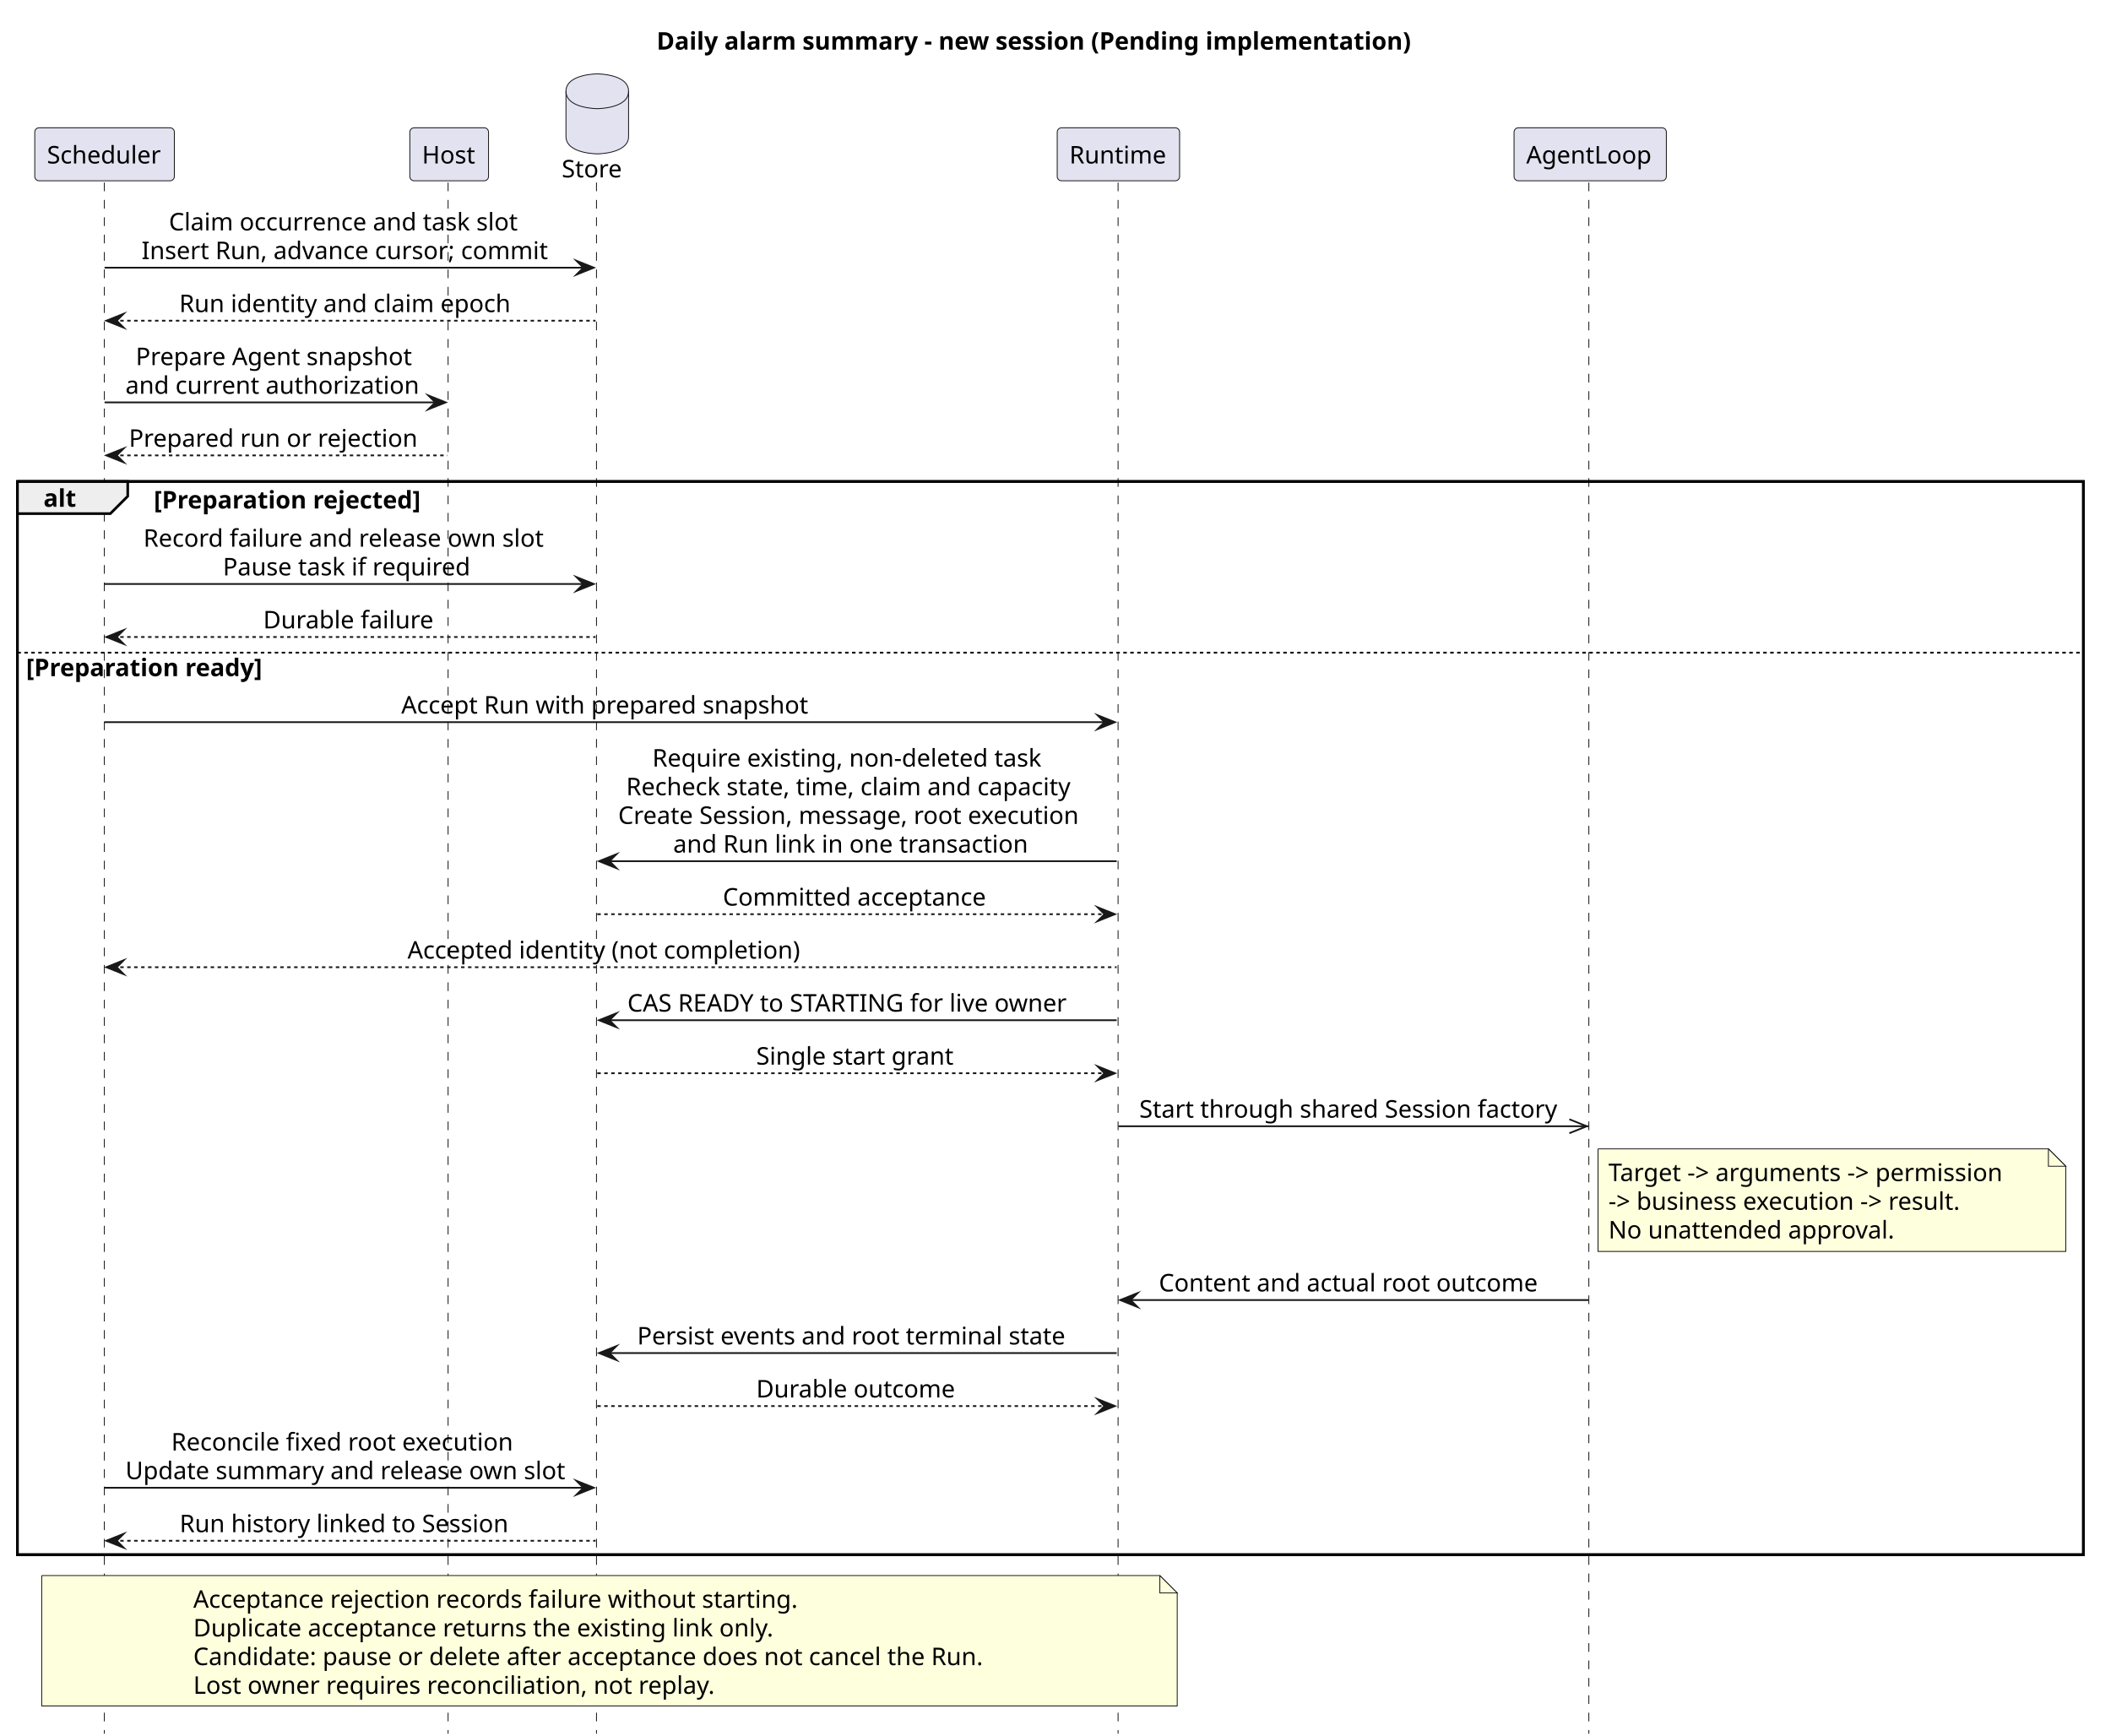
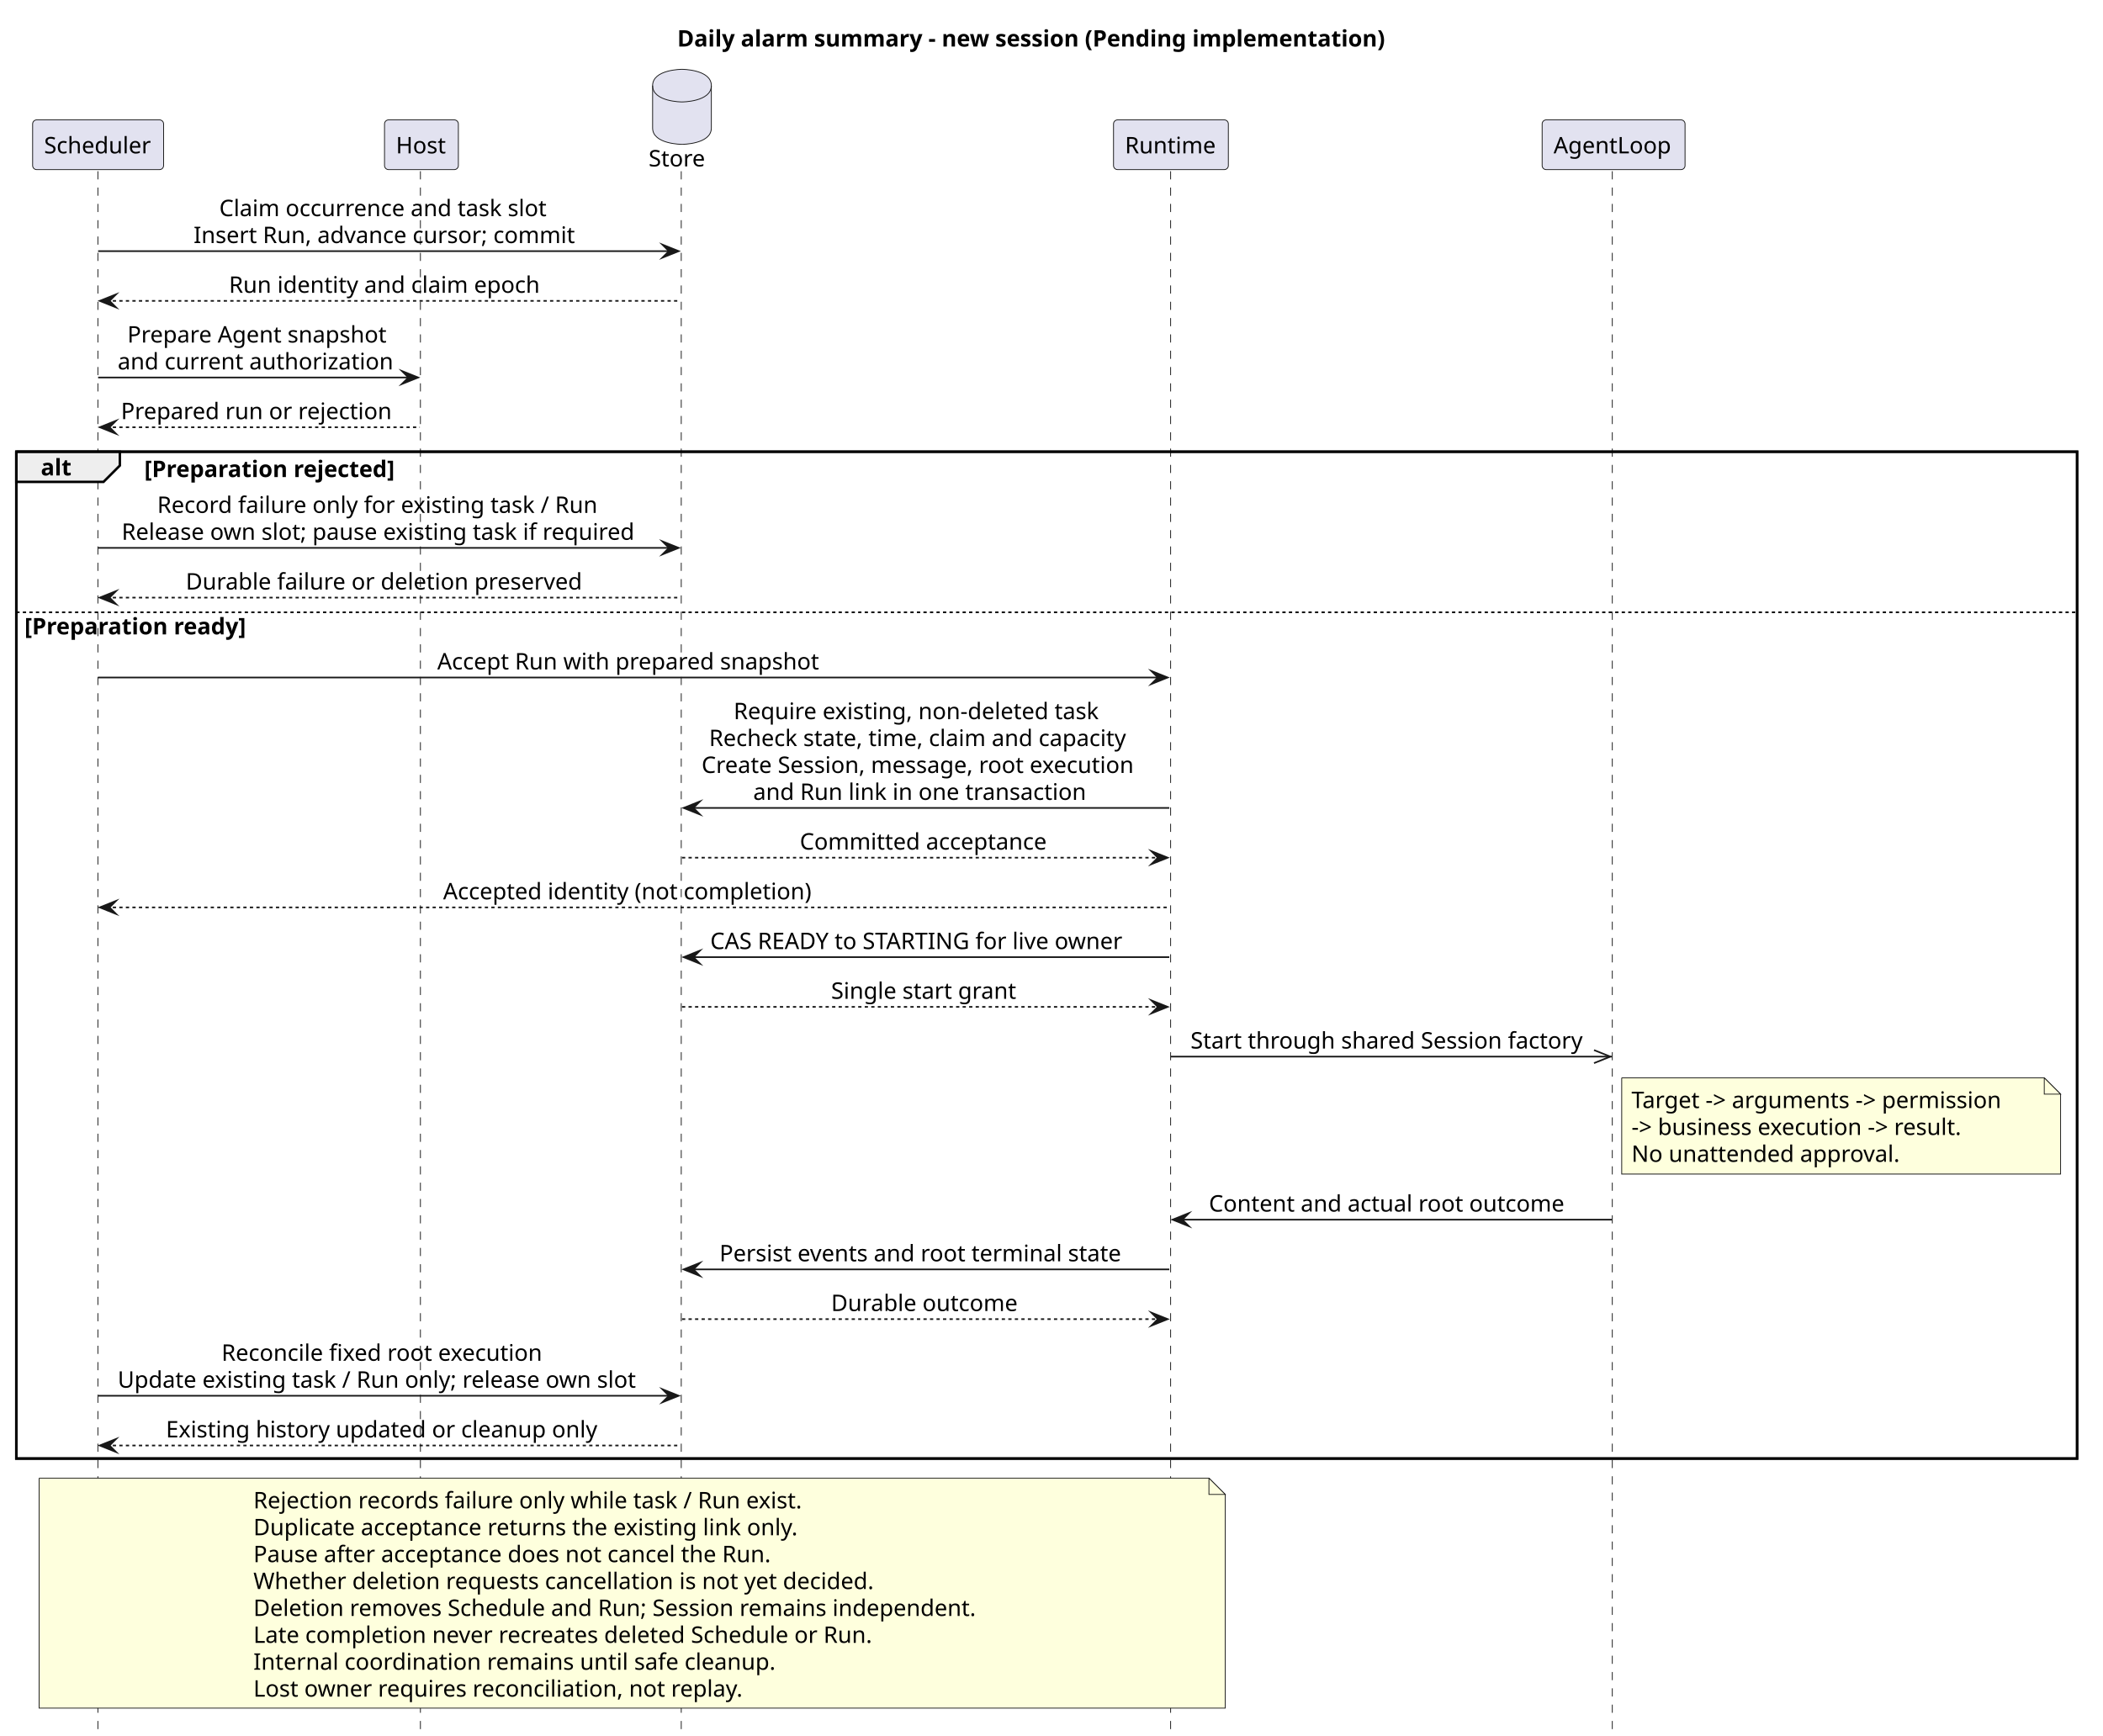
- <svg xmlns="http://www.w3.org/2000/svg" contentStyleType="text/css" data-diagram-type="SEQUENCE" height="998px" preserveAspectRatio="none" style="width:1214px;height:998px;background:#FFFFFF;" version="1.1" viewBox="0 0 1214 998" width="1214px" zoomAndPan="magnify">
+ <svg xmlns="http://www.w3.org/2000/svg" contentStyleType="text/css" data-diagram-type="SEQUENCE" height="1064px" preserveAspectRatio="none" style="width:1289px;height:1064px;background:#FFFFFF;" version="1.1" viewBox="0 0 1289 1064" width="1289px" zoomAndPan="magnify">
  <defs />
  <g>
    <g class="title" data-source-line="8">
-       <text fill="#000000" font-family="sans-serif" font-size="14" font-weight="700" lengthAdjust="spacing" textLength="451.951" x="377.59" y="28.535">Daily alarm summary - new session (Pending implementation)</text>
+       <text fill="#000000" font-family="sans-serif" font-size="14" font-weight="700" lengthAdjust="spacing" textLength="451.951" x="415.09" y="28.535">Daily alarm summary - new session (Pending implementation)</text>
    </g>
-     <rect fill="none" height="617.207" style="stroke:#000000;stroke-width:1.5;" width="1188.131" x="10" y="276.906" />
+     <rect fill="none" height="617.207" style="stroke:#000000;stroke-width:1.5;" width="1263.131" x="10" y="276.906" />
    <g class="participant-lifeline" data-entity-uid="part1" data-qualified-name="Scheduler" data-source-line="13" id="part1-lifeline">
      <g>
-         <rect fill="#000000" fill-opacity="0" height="892.09" width="8" x="56.137" y="104.977" />
-         <line style="stroke:#181818;stroke-width:0.5;stroke-dasharray:5,5;" x1="60" x2="60" y1="104.977" y2="997.066" />
+         <rect fill="#000000" fill-opacity="0" height="958.043" width="8" x="56.137" y="104.977" />
+         <line style="stroke:#181818;stroke-width:0.5;stroke-dasharray:5,5;" x1="60" x2="60" y1="104.977" y2="1063.02" />
      </g>
    </g>
    <g class="participant-lifeline" data-entity-uid="part2" data-qualified-name="Host" data-source-line="14" id="part2-lifeline">
      <g>
-         <rect fill="#000000" fill-opacity="0" height="892.09" width="8" x="254.317" y="104.977" />
-         <line style="stroke:#181818;stroke-width:0.5;stroke-dasharray:5,5;" x1="257.687" x2="257.687" y1="104.977" y2="997.066" />
+         <rect fill="#000000" fill-opacity="0" height="958.043" width="8" x="254.317" y="104.977" />
+         <line style="stroke:#181818;stroke-width:0.5;stroke-dasharray:5,5;" x1="257.687" x2="257.687" y1="104.977" y2="1063.02" />
      </g>
    </g>
    <g class="participant-lifeline" data-entity-uid="part3" data-qualified-name="Store" data-source-line="15" id="part3-lifeline">
      <g>
-         <rect fill="#000000" fill-opacity="0" height="892.09" width="8" x="339.486" y="104.977" />
-         <line style="stroke:#181818;stroke-width:0.5;stroke-dasharray:5,5;" x1="343.034" x2="343.034" y1="104.977" y2="997.066" />
+         <rect fill="#000000" fill-opacity="0" height="958.043" width="8" x="414.011" y="104.977" />
+         <line style="stroke:#181818;stroke-width:0.5;stroke-dasharray:5,5;" x1="417.559" x2="417.559" y1="104.977" y2="1063.02" />
      </g>
    </g>
    <g class="participant-lifeline" data-entity-uid="part4" data-qualified-name="Runtime" data-source-line="16" id="part4-lifeline">
      <g>
-         <rect fill="#000000" fill-opacity="0" height="892.09" width="8" x="639.179" y="104.977" />
-         <line style="stroke:#181818;stroke-width:0.5;stroke-dasharray:5,5;" x1="642.988" x2="642.988" y1="104.977" y2="997.066" />
+         <rect fill="#000000" fill-opacity="0" height="958.043" width="8" x="713.705" y="104.977" />
+         <line style="stroke:#181818;stroke-width:0.5;stroke-dasharray:5,5;" x1="717.513" x2="717.513" y1="104.977" y2="1063.02" />
      </g>
    </g>
    <g class="participant-lifeline" data-entity-uid="part5" data-qualified-name="AgentLoop" data-source-line="17" id="part5-lifeline">
      <g>
-         <rect fill="#000000" fill-opacity="0" height="892.09" width="8" x="910.503" y="104.977" />
-         <line style="stroke:#181818;stroke-width:0.5;stroke-dasharray:5,5;" x1="913.709" x2="913.709" y1="104.977" y2="997.066" />
+         <rect fill="#000000" fill-opacity="0" height="958.043" width="8" x="985.029" y="104.977" />
+         <line style="stroke:#181818;stroke-width:0.5;stroke-dasharray:5,5;" x1="988.234" x2="988.234" y1="104.977" y2="1063.02" />
      </g>
    </g>
    <g class="participant participant-head" data-entity-uid="part1" data-qualified-name="Scheduler" data-source-line="13" id="part1-head">
      <rect fill="#E2E2F0" height="30.488" rx="2.5" ry="2.5" style="stroke:#181818;stroke-width:0.5;" width="80.274" x="20" y="73.488" />
      <text fill="#000000" font-family="sans-serif" font-size="14" lengthAdjust="spacing" textLength="66.274" x="27" y="94.023">Scheduler</text>
    </g>
    <g class="participant participant-head" data-entity-uid="part2" data-qualified-name="Host" data-source-line="14" id="part2-head">
      <rect fill="#E2E2F0" height="30.488" rx="2.5" ry="2.5" style="stroke:#181818;stroke-width:0.5;" width="45.261" x="235.686" y="73.488" />
      <text fill="#000000" font-family="sans-serif" font-size="14" lengthAdjust="spacing" textLength="31.261" x="242.686" y="94.023">Host</text>
    </g>
    <g class="participant participant-head" data-entity-uid="part3" data-qualified-name="Store" data-source-line="15" id="part3-head">
-       <text fill="#000000" font-family="sans-serif" font-size="14" lengthAdjust="spacing" textLength="34.904" x="323.034" y="102.023">Store</text>
-       <path d="M325.486,52.488 C325.486,42.488 343.486,42.488 343.486,42.488 C343.486,42.488 361.486,42.488 361.486,52.488 L361.486,78.488 C361.486,88.488 343.486,88.488 343.486,88.488 C343.486,88.488 325.486,88.488 325.486,78.488 L325.486,52.488" fill="#E2E2F0" style="stroke:#181818;stroke-width:0.5;" />
-       <path d="M325.486,52.488 C325.486,62.488 343.486,62.488 343.486,62.488 C343.486,62.488 361.486,62.488 361.486,52.488" fill="none" style="stroke:#181818;stroke-width:0.5;" />
+       <text fill="#000000" font-family="sans-serif" font-size="14" lengthAdjust="spacing" textLength="34.904" x="397.559" y="102.023">Store</text>
+       <path d="M400.011,52.488 C400.011,42.488 418.011,42.488 418.011,42.488 C418.011,42.488 436.011,42.488 436.011,52.488 L436.011,78.488 C436.011,88.488 418.011,88.488 418.011,88.488 C418.011,88.488 400.011,88.488 400.011,78.488 L400.011,52.488" fill="#E2E2F0" style="stroke:#181818;stroke-width:0.5;" />
+       <path d="M400.011,52.488 C400.011,62.488 418.011,62.488 418.011,62.488 C418.011,62.488 436.011,62.488 436.011,52.488" fill="none" style="stroke:#181818;stroke-width:0.5;" />
    </g>
    <g class="participant participant-head" data-entity-uid="part4" data-qualified-name="Runtime" data-source-line="16" id="part4-head">
-       <rect fill="#E2E2F0" height="30.488" rx="2.5" ry="2.5" style="stroke:#181818;stroke-width:0.5;" width="70.383" x="607.988" y="73.488" />
-       <text fill="#000000" font-family="sans-serif" font-size="14" lengthAdjust="spacing" textLength="56.383" x="614.988" y="94.023">Runtime</text>
+       <rect fill="#E2E2F0" height="30.488" rx="2.5" ry="2.5" style="stroke:#181818;stroke-width:0.5;" width="70.383" x="682.513" y="73.488" />
+       <text fill="#000000" font-family="sans-serif" font-size="14" lengthAdjust="spacing" textLength="56.383" x="689.513" y="94.023">Runtime</text>
    </g>
    <g class="participant participant-head" data-entity-uid="part5" data-qualified-name="AgentLoop" data-source-line="17" id="part5-head">
-       <rect fill="#E2E2F0" height="30.488" rx="2.5" ry="2.5" style="stroke:#181818;stroke-width:0.5;" width="87.589" x="870.709" y="73.488" />
-       <text fill="#000000" font-family="sans-serif" font-size="14" lengthAdjust="spacing" textLength="73.589" x="877.709" y="94.023">AgentLoop</text>
+       <rect fill="#E2E2F0" height="30.488" rx="2.5" ry="2.5" style="stroke:#181818;stroke-width:0.5;" width="87.589" x="945.234" y="73.488" />
+       <text fill="#000000" font-family="sans-serif" font-size="14" lengthAdjust="spacing" textLength="73.589" x="952.234" y="94.023">AgentLoop</text>
    </g>
    <g class="message" data-entity-1="part1" data-entity-2="part3" data-source-line="18" id="msg1">
-       <polygon fill="#181818" points="331.486,149.953,341.486,153.953,331.486,157.953,335.486,153.953" style="stroke:#181818;stroke-width:1;stroke-linejoin:miter;stroke-miterlimit:10;" />
-       <line style="stroke:#181818;stroke-width:1;" x1="60.137" x2="337.486" y1="153.953" y2="153.953" />
-       <text fill="#000000" font-family="sans-serif" font-size="14" lengthAdjust="spacing" textLength="209.385" x="97.119" y="132.512">Claim occurrence and task slot</text>
-       <text fill="#000000" font-family="sans-serif" font-size="14" lengthAdjust="spacing" textLength="240.857" x="81.383" y="149">Insert Run, advance cursor; commit</text>
+       <polygon fill="#181818" points="406.011,149.953,416.011,153.953,406.011,157.953,410.011,153.953" style="stroke:#181818;stroke-width:1;stroke-linejoin:miter;stroke-miterlimit:10;" />
+       <line style="stroke:#181818;stroke-width:1;" x1="60.137" x2="412.011" y1="153.953" y2="153.953" />
+       <text fill="#000000" font-family="sans-serif" font-size="14" lengthAdjust="spacing" textLength="209.385" x="134.382" y="132.512">Claim occurrence and task slot</text>
+       <text fill="#000000" font-family="sans-serif" font-size="14" lengthAdjust="spacing" textLength="240.857" x="118.645" y="149">Insert Run, advance cursor; commit</text>
    </g>
    <g class="message" data-entity-1="part3" data-entity-2="part1" data-source-line="19" id="msg2">
      <polygon fill="#181818" points="71.137,180.441,61.137,184.441,71.137,188.441,67.137,184.441" style="stroke:#181818;stroke-width:1;stroke-linejoin:miter;stroke-miterlimit:10;" />
-       <line style="stroke:#181818;stroke-width:1;stroke-dasharray:2,2;" x1="65.137" x2="342.486" y1="184.441" y2="184.441" />
-       <text fill="#000000" font-family="sans-serif" font-size="14" lengthAdjust="spacing" textLength="197.497" x="103.063" y="179.488">Run identity and claim epoch</text>
+       <line style="stroke:#181818;stroke-width:1;stroke-dasharray:2,2;" x1="65.137" x2="417.011" y1="184.441" y2="184.441" />
+       <text fill="#000000" font-family="sans-serif" font-size="14" lengthAdjust="spacing" textLength="197.497" x="140.326" y="179.488">Run identity and claim epoch</text>
    </g>
    <g class="message" data-entity-1="part1" data-entity-2="part2" data-source-line="20" id="msg3">
      <polygon fill="#181818" points="246.317,227.418,256.317,231.418,246.317,235.418,250.317,231.418" style="stroke:#181818;stroke-width:1;stroke-linejoin:miter;stroke-miterlimit:10;" />
      <line style="stroke:#181818;stroke-width:1;" x1="60.137" x2="252.317" y1="231.418" y2="231.418" />
      <text fill="#000000" font-family="sans-serif" font-size="14" lengthAdjust="spacing" textLength="162.34" x="78.057" y="209.977">Prepare Agent snapshot</text>
      <text fill="#000000" font-family="sans-serif" font-size="14" lengthAdjust="spacing" textLength="174.18" x="72.137" y="226.465">and current authorization</text>
    </g>
    <g class="message" data-entity-1="part2" data-entity-2="part1" data-source-line="21" id="msg4">
      <polygon fill="#181818" points="71.137,257.906,61.137,261.906,71.137,265.906,67.137,261.906" style="stroke:#181818;stroke-width:1;stroke-linejoin:miter;stroke-miterlimit:10;" />
      <line style="stroke:#181818;stroke-width:1;stroke-dasharray:2,2;" x1="65.137" x2="257.317" y1="261.906" y2="261.906" />
      <text fill="#000000" font-family="sans-serif" font-size="14" lengthAdjust="spacing" textLength="170.201" x="74.126" y="256.953">Prepared run or rejection</text>
    </g>
    <path d="M10,276.906 L73.457,276.906 L73.457,285.394 L63.457,295.394 L10,295.394 L10,276.906" fill="#EEEEEE" style="stroke:#000000;stroke-width:1.5;" />
-     <rect fill="none" height="617.207" style="stroke:#000000;stroke-width:1.5;" width="1188.131" x="10" y="276.906" />
+     <rect fill="none" height="617.207" style="stroke:#000000;stroke-width:1.5;" width="1263.131" x="10" y="276.906" />
    <text fill="#000000" font-family="sans-serif" font-size="14" font-weight="700" lengthAdjust="spacing" textLength="18.457" x="25" y="291.441">alt</text>
    <text fill="#000000" font-family="sans-serif" font-size="14" font-weight="700" lengthAdjust="spacing" textLength="156.645" x="88.457" y="292.441">[Preparation rejected]</text>
    <g class="message" data-entity-1="part1" data-entity-2="part3" data-source-line="23" id="msg5">
-       <polygon fill="#181818" points="331.486,331.859,341.486,335.859,331.486,339.859,335.486,335.859" style="stroke:#181818;stroke-width:1;stroke-linejoin:miter;stroke-miterlimit:10;" />
-       <line style="stroke:#181818;stroke-width:1;" x1="60.137" x2="337.486" y1="335.859" y2="335.859" />
-       <text fill="#000000" font-family="sans-serif" font-size="14" lengthAdjust="spacing" textLength="238.67" x="82.477" y="314.418">Record failure and release own slot</text>
-       <text fill="#000000" font-family="sans-serif" font-size="14" lengthAdjust="spacing" textLength="147.28" x="128.171" y="330.906">Pause task if required</text>
+       <polygon fill="#181818" points="406.011,331.859,416.011,335.859,406.011,339.859,410.011,335.859" style="stroke:#181818;stroke-width:1;stroke-linejoin:miter;stroke-miterlimit:10;" />
+       <line style="stroke:#181818;stroke-width:1;" x1="60.137" x2="412.011" y1="335.859" y2="335.859" />
+       <text fill="#000000" font-family="sans-serif" font-size="14" lengthAdjust="spacing" textLength="285.414" x="96.367" y="314.418">Record failure only for existing task / Run</text>
+       <text fill="#000000" font-family="sans-serif" font-size="14" lengthAdjust="spacing" textLength="329.034" x="74.557" y="330.906">Release own slot; pause existing task if required</text>
    </g>
    <g class="message" data-entity-1="part3" data-entity-2="part1" data-source-line="24" id="msg6">
      <polygon fill="#181818" points="71.137,362.348,61.137,366.348,71.137,370.348,67.137,366.348" style="stroke:#181818;stroke-width:1;stroke-linejoin:miter;stroke-miterlimit:10;" />
-       <line style="stroke:#181818;stroke-width:1;stroke-dasharray:2,2;" x1="65.137" x2="342.486" y1="366.348" y2="366.348" />
-       <text fill="#000000" font-family="sans-serif" font-size="14" lengthAdjust="spacing" textLength="100.912" x="151.356" y="361.394">Durable failure</text>
+       <line style="stroke:#181818;stroke-width:1;stroke-dasharray:2,2;" x1="65.137" x2="417.011" y1="366.348" y2="366.348" />
+       <text fill="#000000" font-family="sans-serif" font-size="14" lengthAdjust="spacing" textLength="250.421" x="113.864" y="361.394">Durable failure or deletion preserved</text>
    </g>
-     <line style="stroke:#000000;stroke-width:1;stroke-dasharray:2,2;" x1="10" x2="1198.131" y1="375.348" y2="375.348" />
+     <line style="stroke:#000000;stroke-width:1;stroke-dasharray:2,2;" x1="10" x2="1273.131" y1="375.348" y2="375.348" />
    <text fill="#000000" font-family="sans-serif" font-size="14" font-weight="700" lengthAdjust="spacing" textLength="138.845" x="15" y="388.883">[Preparation ready]</text>
    <g class="message" data-entity-1="part1" data-entity-2="part4" data-source-line="26" id="msg7">
-       <polygon fill="#181818" points="631.179,411.324,641.179,415.324,631.179,419.324,635.179,415.324" style="stroke:#181818;stroke-width:1;stroke-linejoin:miter;stroke-miterlimit:10;" />
-       <line style="stroke:#181818;stroke-width:1;" x1="60.137" x2="637.179" y1="415.324" y2="415.324" />
-       <text fill="#000000" font-family="sans-serif" font-size="14" lengthAdjust="spacing" textLength="241.808" x="230.754" y="410.371">Accept Run with prepared snapshot</text>
+       <polygon fill="#181818" points="705.705,411.324,715.705,415.324,705.705,419.324,709.705,415.324" style="stroke:#181818;stroke-width:1;stroke-linejoin:miter;stroke-miterlimit:10;" />
+       <line style="stroke:#181818;stroke-width:1;" x1="60.137" x2="711.705" y1="415.324" y2="415.324" />
+       <text fill="#000000" font-family="sans-serif" font-size="14" lengthAdjust="spacing" textLength="241.808" x="268.017" y="410.371">Accept Run with prepared snapshot</text>
    </g>
    <g class="message" data-entity-1="part4" data-entity-2="part3" data-source-line="27" id="msg8">
-       <polygon fill="#181818" points="354.486,491.277,344.486,495.277,354.486,499.277,350.486,495.277" style="stroke:#181818;stroke-width:1;stroke-linejoin:miter;stroke-miterlimit:10;" />
-       <line style="stroke:#181818;stroke-width:1;" x1="348.486" x2="642.179" y1="495.277" y2="495.277" />
-       <text fill="#000000" font-family="sans-serif" font-size="14" lengthAdjust="spacing" textLength="236.387" x="375.139" y="440.859">Require existing, non-deleted task</text>
-       <text fill="#000000" font-family="sans-serif" font-size="14" lengthAdjust="spacing" textLength="266.478" x="360.093" y="457.348">Recheck state, time, claim and capacity</text>
-       <text fill="#000000" font-family="sans-serif" font-size="14" lengthAdjust="spacing" textLength="275.693" x="355.486" y="473.836">Create Session, message, root execution</text>
-       <text fill="#000000" font-family="sans-serif" font-size="14" lengthAdjust="spacing" textLength="212.393" x="387.136" y="490.324">and Run link in one transaction</text>
+       <polygon fill="#181818" points="429.011,491.277,419.011,495.277,429.011,499.277,425.011,495.277" style="stroke:#181818;stroke-width:1;stroke-linejoin:miter;stroke-miterlimit:10;" />
+       <line style="stroke:#181818;stroke-width:1;" x1="423.011" x2="716.705" y1="495.277" y2="495.277" />
+       <text fill="#000000" font-family="sans-serif" font-size="14" lengthAdjust="spacing" textLength="236.387" x="449.665" y="440.859">Require existing, non-deleted task</text>
+       <text fill="#000000" font-family="sans-serif" font-size="14" lengthAdjust="spacing" textLength="266.478" x="434.619" y="457.348">Recheck state, time, claim and capacity</text>
+       <text fill="#000000" font-family="sans-serif" font-size="14" lengthAdjust="spacing" textLength="275.693" x="430.011" y="473.836">Create Session, message, root execution</text>
+       <text fill="#000000" font-family="sans-serif" font-size="14" lengthAdjust="spacing" textLength="212.393" x="461.662" y="490.324">and Run link in one transaction</text>
    </g>
    <g class="message" data-entity-1="part3" data-entity-2="part4" data-source-line="28" id="msg9">
-       <polygon fill="#181818" points="631.179,521.766,641.179,525.766,631.179,529.766,635.179,525.766" style="stroke:#181818;stroke-width:1;stroke-linejoin:miter;stroke-miterlimit:10;" />
-       <line style="stroke:#181818;stroke-width:1;stroke-dasharray:2,2;" x1="343.486" x2="637.179" y1="525.766" y2="525.766" />
-       <text fill="#000000" font-family="sans-serif" font-size="14" lengthAdjust="spacing" textLength="155.299" x="415.683" y="520.812">Committed acceptance</text>
+       <polygon fill="#181818" points="705.705,521.766,715.705,525.766,705.705,529.766,709.705,525.766" style="stroke:#181818;stroke-width:1;stroke-linejoin:miter;stroke-miterlimit:10;" />
+       <line style="stroke:#181818;stroke-width:1;stroke-dasharray:2,2;" x1="418.011" x2="711.705" y1="525.766" y2="525.766" />
+       <text fill="#000000" font-family="sans-serif" font-size="14" lengthAdjust="spacing" textLength="155.299" x="490.209" y="520.812">Committed acceptance</text>
    </g>
    <g class="message" data-entity-1="part4" data-entity-2="part1" data-source-line="29" id="msg10">
      <polygon fill="#181818" points="71.137,552.254,61.137,556.254,71.137,560.254,67.137,556.254" style="stroke:#181818;stroke-width:1;stroke-linejoin:miter;stroke-miterlimit:10;" />
-       <line style="stroke:#181818;stroke-width:1;stroke-dasharray:2,2;" x1="65.137" x2="642.179" y1="556.254" y2="556.254" />
-       <text fill="#000000" font-family="sans-serif" font-size="14" lengthAdjust="spacing" textLength="234.63" x="234.343" y="551.301">Accepted identity (not completion)</text>
+       <line style="stroke:#181818;stroke-width:1;stroke-dasharray:2,2;" x1="65.137" x2="716.705" y1="556.254" y2="556.254" />
+       <text fill="#000000" font-family="sans-serif" font-size="14" lengthAdjust="spacing" textLength="234.63" x="271.606" y="551.301">Accepted identity (not completion)</text>
    </g>
    <g class="message" data-entity-1="part4" data-entity-2="part3" data-source-line="30" id="msg11">
-       <polygon fill="#181818" points="354.486,582.742,344.486,586.742,354.486,590.742,350.486,586.742" style="stroke:#181818;stroke-width:1;stroke-linejoin:miter;stroke-miterlimit:10;" />
-       <line style="stroke:#181818;stroke-width:1;" x1="348.486" x2="642.179" y1="586.742" y2="586.742" />
-       <text fill="#000000" font-family="sans-serif" font-size="14" lengthAdjust="spacing" textLength="265.077" x="360.794" y="581.789">CAS READY to STARTING for live owner</text>
+       <polygon fill="#181818" points="429.011,582.742,419.011,586.742,429.011,590.742,425.011,586.742" style="stroke:#181818;stroke-width:1;stroke-linejoin:miter;stroke-miterlimit:10;" />
+       <line style="stroke:#181818;stroke-width:1;" x1="423.011" x2="716.705" y1="586.742" y2="586.742" />
+       <text fill="#000000" font-family="sans-serif" font-size="14" lengthAdjust="spacing" textLength="265.077" x="435.319" y="581.789">CAS READY to STARTING for live owner</text>
    </g>
    <g class="message" data-entity-1="part3" data-entity-2="part4" data-source-line="31" id="msg12">
-       <polygon fill="#181818" points="631.179,613.231,641.179,617.231,631.179,621.231,635.179,617.231" style="stroke:#181818;stroke-width:1;stroke-linejoin:miter;stroke-miterlimit:10;" />
-       <line style="stroke:#181818;stroke-width:1;stroke-dasharray:2,2;" x1="343.486" x2="637.179" y1="617.231" y2="617.231" />
-       <text fill="#000000" font-family="sans-serif" font-size="14" lengthAdjust="spacing" textLength="116.894" x="434.885" y="612.277">Single start grant</text>
+       <polygon fill="#181818" points="705.705,613.231,715.705,617.231,705.705,621.231,709.705,617.231" style="stroke:#181818;stroke-width:1;stroke-linejoin:miter;stroke-miterlimit:10;" />
+       <line style="stroke:#181818;stroke-width:1;stroke-dasharray:2,2;" x1="418.011" x2="711.705" y1="617.231" y2="617.231" />
+       <text fill="#000000" font-family="sans-serif" font-size="14" lengthAdjust="spacing" textLength="116.894" x="509.411" y="612.277">Single start grant</text>
    </g>
    <g class="message" data-entity-1="part4" data-entity-2="part5" data-source-line="32" id="msg13">
-       <line style="stroke:#181818;stroke-width:1;" x1="912.503" x2="902.503" y1="647.719" y2="643.719" />
-       <line style="stroke:#181818;stroke-width:1;" x1="912.503" x2="902.503" y1="647.719" y2="651.719" />
-       <line style="stroke:#181818;stroke-width:1;" x1="643.179" x2="913.503" y1="647.719" y2="647.719" />
-       <text fill="#000000" font-family="sans-serif" font-size="14" lengthAdjust="spacing" textLength="247.324" x="655.179" y="642.766">Start through shared Session factory</text>
+       <line style="stroke:#181818;stroke-width:1;" x1="987.029" x2="977.029" y1="647.719" y2="643.719" />
+       <line style="stroke:#181818;stroke-width:1;" x1="987.029" x2="977.029" y1="647.719" y2="651.719" />
+       <line style="stroke:#181818;stroke-width:1;" x1="717.705" x2="988.029" y1="647.719" y2="647.719" />
+       <text fill="#000000" font-family="sans-serif" font-size="14" lengthAdjust="spacing" textLength="247.324" x="729.705" y="642.766">Start through shared Session factory</text>
    </g>
-     <path d="M919,660.719 L919,719.719 L1188,719.719 L1188,670.719 L1178,660.719 L919,660.719" fill="#FEFFDD" style="stroke:#181818;stroke-width:0.5;" />
-     <path d="M1178,660.719 L1178,670.719 L1188,670.719 L1178,660.719" fill="#FEFFDD" style="stroke:#181818;stroke-width:0.5;" />
-     <text fill="#000000" font-family="sans-serif" font-size="14" lengthAdjust="spacing" textLength="248.131" x="925" y="679.254">Target -&gt; arguments -&gt; permission</text>
-     <text fill="#000000" font-family="sans-serif" font-size="14" lengthAdjust="spacing" textLength="225.306" x="925" y="695.742">-&gt; business execution -&gt; result.</text>
-     <text fill="#000000" font-family="sans-serif" font-size="14" lengthAdjust="spacing" textLength="168.431" x="925" y="712.231">No unattended approval.</text>
+     <path d="M994,660.719 L994,719.719 L1263,719.719 L1263,670.719 L1253,660.719 L994,660.719" fill="#FEFFDD" style="stroke:#181818;stroke-width:0.5;" />
+     <path d="M1253,660.719 L1253,670.719 L1263,670.719 L1253,660.719" fill="#FEFFDD" style="stroke:#181818;stroke-width:0.5;" />
+     <text fill="#000000" font-family="sans-serif" font-size="14" lengthAdjust="spacing" textLength="248.131" x="1000" y="679.254">Target -&gt; arguments -&gt; permission</text>
+     <text fill="#000000" font-family="sans-serif" font-size="14" lengthAdjust="spacing" textLength="225.306" x="1000" y="695.742">-&gt; business execution -&gt; result.</text>
+     <text fill="#000000" font-family="sans-serif" font-size="14" lengthAdjust="spacing" textLength="168.431" x="1000" y="712.231">No unattended approval.</text>
    <g class="message" data-entity-1="part5" data-entity-2="part4" data-source-line="38" id="msg14">
-       <polygon fill="#181818" points="654.179,743.672,644.179,747.672,654.179,751.672,650.179,747.672" style="stroke:#181818;stroke-width:1;stroke-linejoin:miter;stroke-miterlimit:10;" />
-       <line style="stroke:#181818;stroke-width:1;" x1="648.179" x2="913.503" y1="747.672" y2="747.672" />
-       <text fill="#000000" font-family="sans-serif" font-size="14" lengthAdjust="spacing" textLength="224.82" x="666.431" y="742.719">Content and actual root outcome</text>
+       <polygon fill="#181818" points="728.705,743.672,718.705,747.672,728.705,751.672,724.705,747.672" style="stroke:#181818;stroke-width:1;stroke-linejoin:miter;stroke-miterlimit:10;" />
+       <line style="stroke:#181818;stroke-width:1;" x1="722.705" x2="988.029" y1="747.672" y2="747.672" />
+       <text fill="#000000" font-family="sans-serif" font-size="14" lengthAdjust="spacing" textLength="224.82" x="740.957" y="742.719">Content and actual root outcome</text>
    </g>
    <g class="message" data-entity-1="part4" data-entity-2="part3" data-source-line="39" id="msg15">
-       <polygon fill="#181818" points="354.486,774.16,344.486,778.16,354.486,782.16,350.486,778.16" style="stroke:#181818;stroke-width:1;stroke-linejoin:miter;stroke-miterlimit:10;" />
-       <line style="stroke:#181818;stroke-width:1;" x1="348.486" x2="642.179" y1="778.16" y2="778.16" />
-       <text fill="#000000" font-family="sans-serif" font-size="14" lengthAdjust="spacing" textLength="253.764" x="366.451" y="773.207">Persist events and root terminal state</text>
+       <polygon fill="#181818" points="429.011,774.16,419.011,778.16,429.011,782.16,425.011,778.16" style="stroke:#181818;stroke-width:1;stroke-linejoin:miter;stroke-miterlimit:10;" />
+       <line style="stroke:#181818;stroke-width:1;" x1="423.011" x2="716.705" y1="778.16" y2="778.16" />
+       <text fill="#000000" font-family="sans-serif" font-size="14" lengthAdjust="spacing" textLength="253.764" x="440.976" y="773.207">Persist events and root terminal state</text>
    </g>
    <g class="message" data-entity-1="part3" data-entity-2="part4" data-source-line="40" id="msg16">
-       <polygon fill="#181818" points="631.179,804.648,641.179,808.648,631.179,812.648,635.179,808.648" style="stroke:#181818;stroke-width:1;stroke-linejoin:miter;stroke-miterlimit:10;" />
-       <line style="stroke:#181818;stroke-width:1;stroke-dasharray:2,2;" x1="343.486" x2="637.179" y1="808.648" y2="808.648" />
-       <text fill="#000000" font-family="sans-serif" font-size="14" lengthAdjust="spacing" textLength="116.888" x="434.889" y="803.695">Durable outcome</text>
+       <polygon fill="#181818" points="705.705,804.648,715.705,808.648,705.705,812.648,709.705,808.648" style="stroke:#181818;stroke-width:1;stroke-linejoin:miter;stroke-miterlimit:10;" />
+       <line style="stroke:#181818;stroke-width:1;stroke-dasharray:2,2;" x1="418.011" x2="711.705" y1="808.648" y2="808.648" />
+       <text fill="#000000" font-family="sans-serif" font-size="14" lengthAdjust="spacing" textLength="116.888" x="509.414" y="803.695">Durable outcome</text>
    </g>
    <g class="message" data-entity-1="part1" data-entity-2="part3" data-source-line="41" id="msg17">
-       <polygon fill="#181818" points="331.486,851.625,341.486,855.625,331.486,859.625,335.486,855.625" style="stroke:#181818;stroke-width:1;stroke-linejoin:miter;stroke-miterlimit:10;" />
-       <line style="stroke:#181818;stroke-width:1;" x1="60.137" x2="337.486" y1="855.625" y2="855.625" />
-       <text fill="#000000" font-family="sans-serif" font-size="14" lengthAdjust="spacing" textLength="206.637" x="98.493" y="834.184">Reconcile fixed root execution</text>
-       <text fill="#000000" font-family="sans-serif" font-size="14" lengthAdjust="spacing" textLength="259.349" x="72.137" y="850.672">Update summary and release own slot</text>
+       <polygon fill="#181818" points="406.011,851.625,416.011,855.625,406.011,859.625,410.011,855.625" style="stroke:#181818;stroke-width:1;stroke-linejoin:miter;stroke-miterlimit:10;" />
+       <line style="stroke:#181818;stroke-width:1;" x1="60.137" x2="412.011" y1="855.625" y2="855.625" />
+       <text fill="#000000" font-family="sans-serif" font-size="14" lengthAdjust="spacing" textLength="206.637" x="135.756" y="834.184">Reconcile fixed root execution</text>
+       <text fill="#000000" font-family="sans-serif" font-size="14" lengthAdjust="spacing" textLength="333.874" x="72.137" y="850.672">Update existing task / Run only; release own slot</text>
    </g>
    <g class="message" data-entity-1="part3" data-entity-2="part1" data-source-line="42" id="msg18">
      <polygon fill="#181818" points="71.137,882.113,61.137,886.113,71.137,890.113,67.137,886.113" style="stroke:#181818;stroke-width:1;stroke-linejoin:miter;stroke-miterlimit:10;" />
-       <line style="stroke:#181818;stroke-width:1;stroke-dasharray:2,2;" x1="65.137" x2="342.486" y1="886.113" y2="886.113" />
-       <text fill="#000000" font-family="sans-serif" font-size="14" lengthAdjust="spacing" textLength="197.06" x="103.282" y="881.16">Run history linked to Session</text>
+       <line style="stroke:#181818;stroke-width:1;stroke-dasharray:2,2;" x1="65.137" x2="417.011" y1="886.113" y2="886.113" />
+       <text fill="#000000" font-family="sans-serif" font-size="14" lengthAdjust="spacing" textLength="274.764" x="101.692" y="881.16">Existing history updated or cleanup only</text>
    </g>
-     <path d="M24,906.113 L24,981.113 L677,981.113 L677,916.113 L667,906.113 L24,906.113" fill="#FEFFDD" style="stroke:#181818;stroke-width:0.5;" />
-     <path d="M667,906.113 L667,916.113 L677,916.113 L667,906.113" fill="#FEFFDD" style="stroke:#181818;stroke-width:0.5;" />
-     <text fill="#000000" font-family="sans-serif" font-size="14" lengthAdjust="spacing" textLength="361.129" x="111.145" y="924.648">Acceptance rejection records failure without starting.</text>
-     <text fill="#000000" font-family="sans-serif" font-size="14" lengthAdjust="spacing" textLength="348.954" x="111.145" y="941.137">Duplicate acceptance returns the existing link only.</text>
-     <text fill="#000000" font-family="sans-serif" font-size="14" lengthAdjust="spacing" textLength="470.08" x="111.145" y="957.625">Candidate: pause or delete after acceptance does not cancel the Run.</text>
-     <text fill="#000000" font-family="sans-serif" font-size="14" lengthAdjust="spacing" textLength="312.348" x="111.145" y="974.113">Lost owner requires reconciliation, not replay.</text>
+     <path d="M24,906.113 L24,1047.113 L751,1047.113 L751,916.113 L741,906.113 L24,906.113" fill="#FEFFDD" style="stroke:#181818;stroke-width:0.5;" />
+     <path d="M741,906.113 L741,916.113 L751,916.113 L741,906.113" fill="#FEFFDD" style="stroke:#181818;stroke-width:0.5;" />
+     <text fill="#000000" font-family="sans-serif" font-size="14" lengthAdjust="spacing" textLength="355.168" x="155.302" y="924.648">Rejection records failure only while task / Run exist.</text>
+     <text fill="#000000" font-family="sans-serif" font-size="14" lengthAdjust="spacing" textLength="348.954" x="155.302" y="941.137">Duplicate acceptance returns the existing link only.</text>
+     <text fill="#000000" font-family="sans-serif" font-size="14" lengthAdjust="spacing" textLength="326.922" x="155.302" y="957.625">Pause after acceptance does not cancel the Run.</text>
+     <text fill="#000000" font-family="sans-serif" font-size="14" lengthAdjust="spacing" textLength="392.991" x="155.302" y="974.113">Whether deletion requests cancellation is not yet decided.</text>
+     <text fill="#000000" font-family="sans-serif" font-size="14" lengthAdjust="spacing" textLength="456.292" x="155.302" y="990.602">Deletion removes Schedule and Run; Session remains independent.</text>
+     <text fill="#000000" font-family="sans-serif" font-size="14" lengthAdjust="spacing" textLength="390.544" x="155.302" y="1007.09">Late completion never recreates deleted Schedule or Run.</text>
+     <text fill="#000000" font-family="sans-serif" font-size="14" lengthAdjust="spacing" textLength="330.142" x="155.302" y="1023.578">Internal coordination remains until safe cleanup.</text>
+     <text fill="#000000" font-family="sans-serif" font-size="14" lengthAdjust="spacing" textLength="312.348" x="155.302" y="1040.066">Lost owner requires reconciliation, not replay.</text>
  </g>
</svg>
